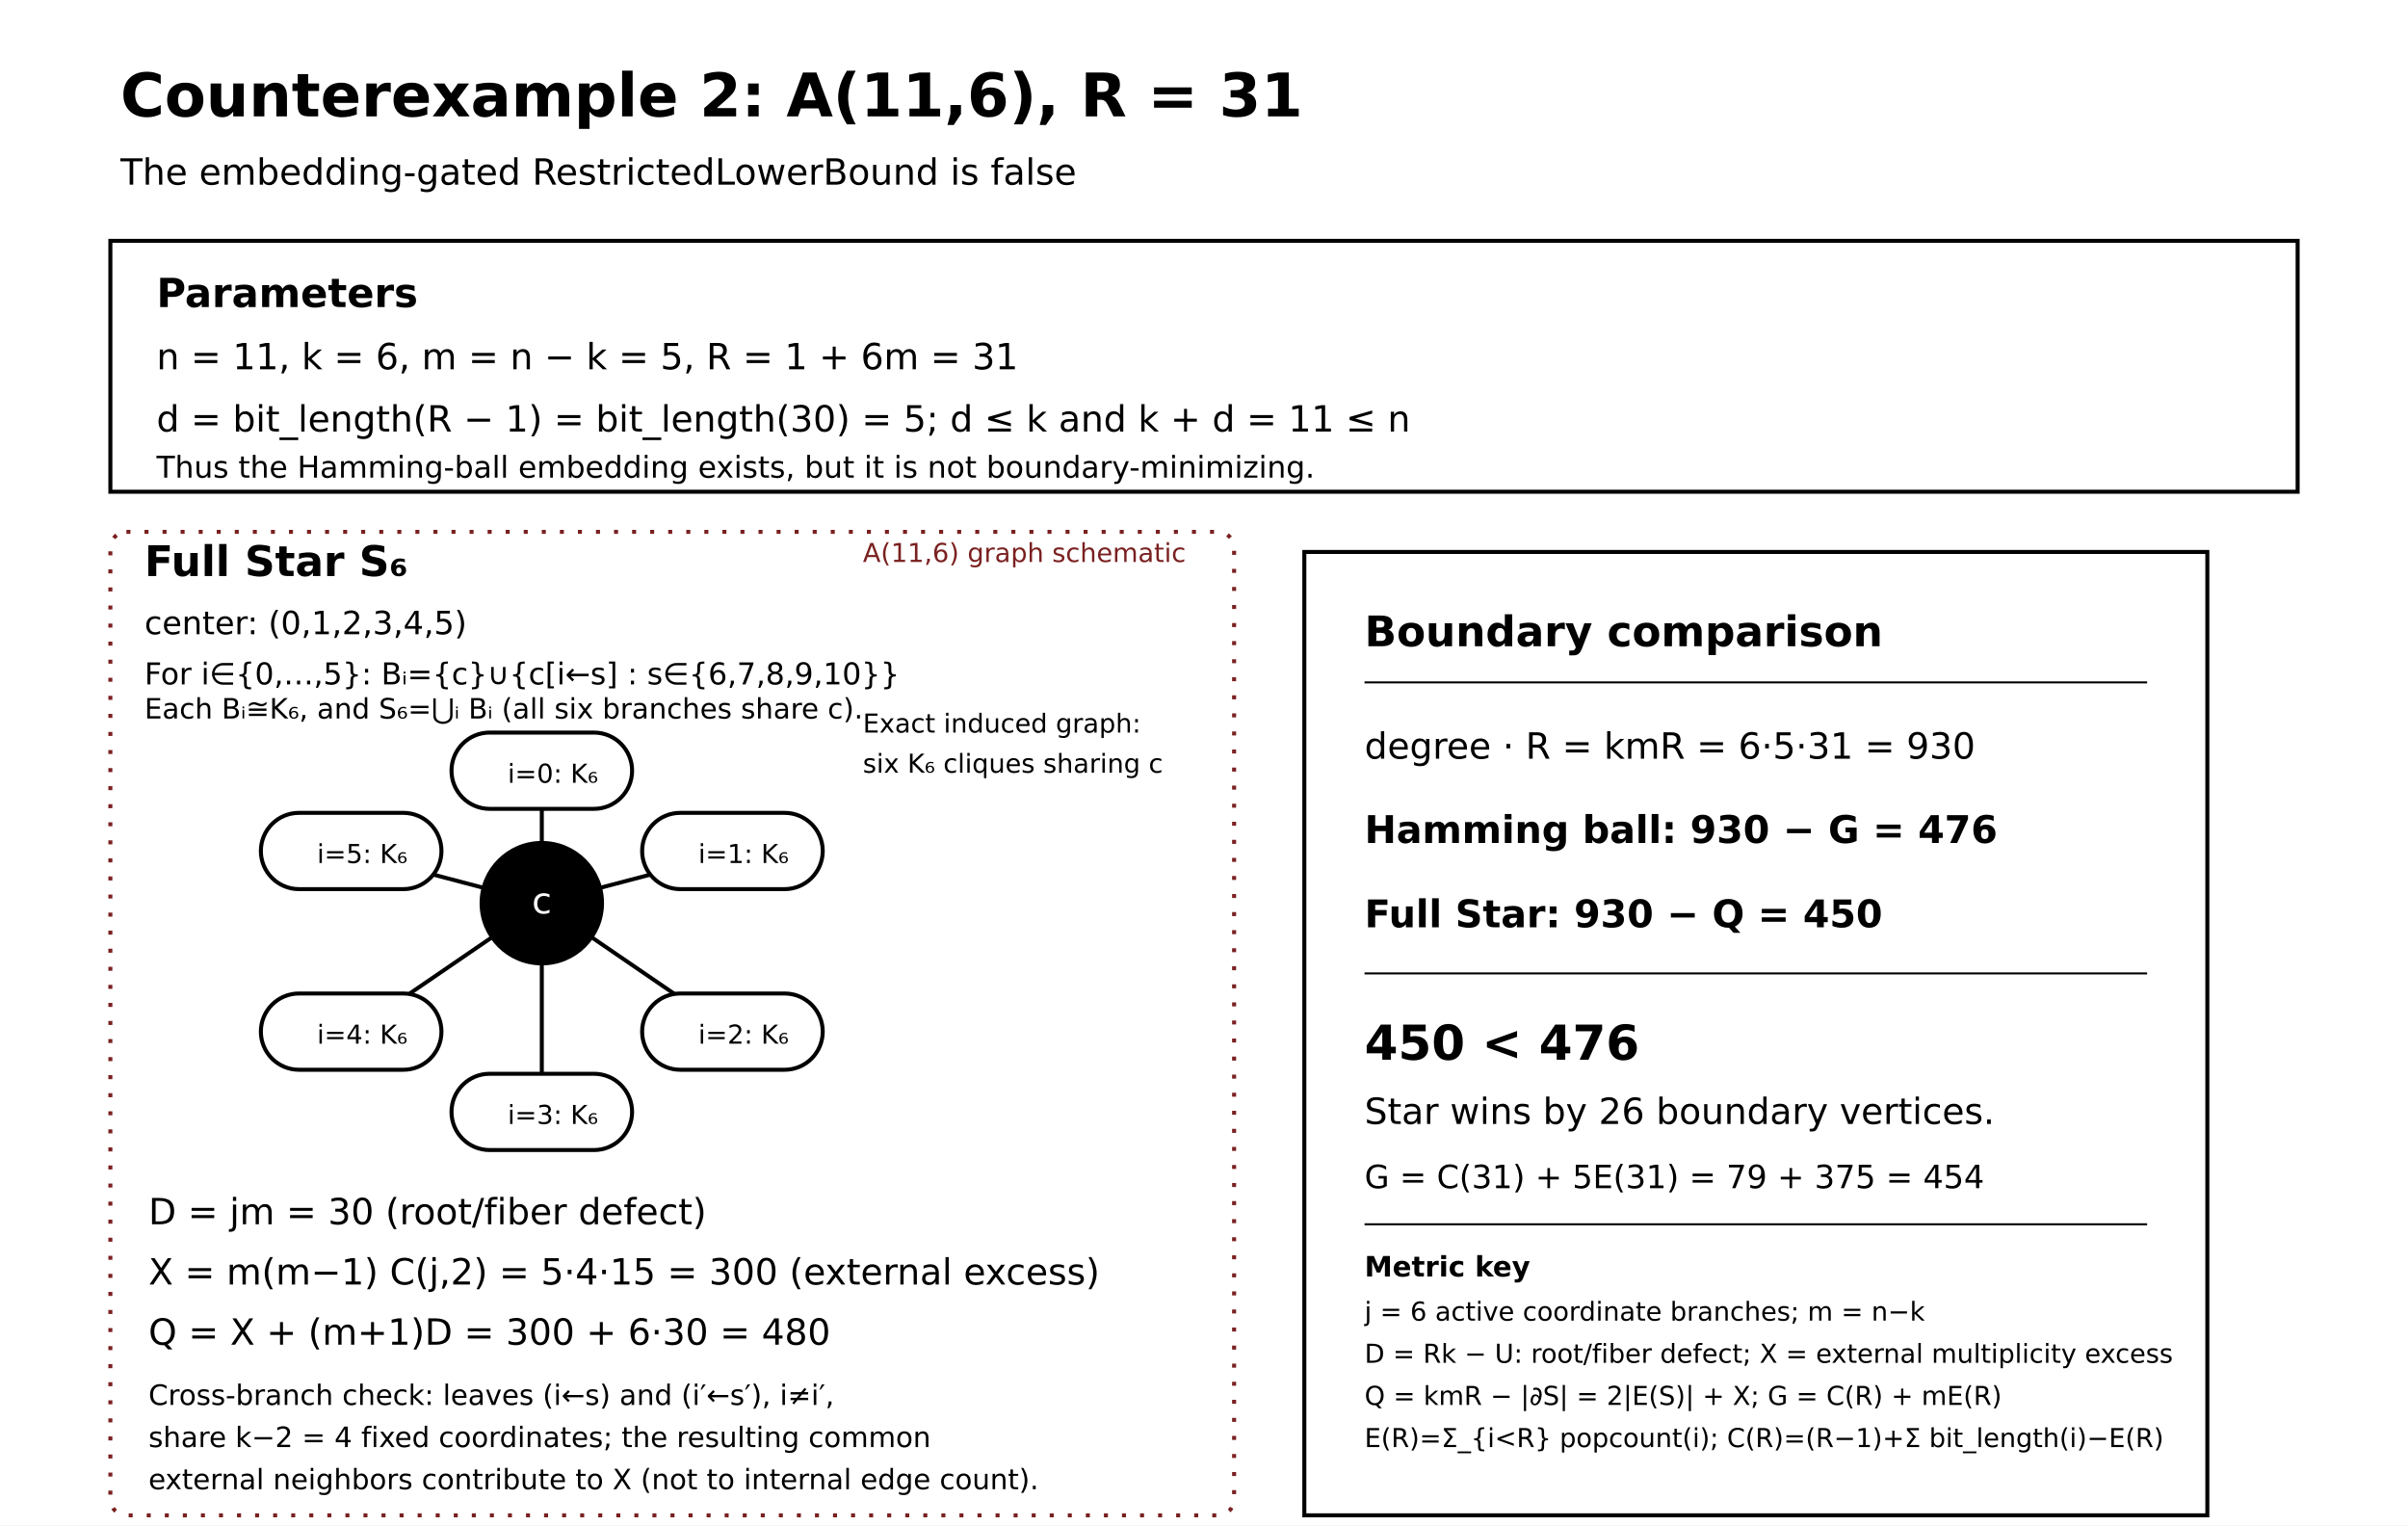
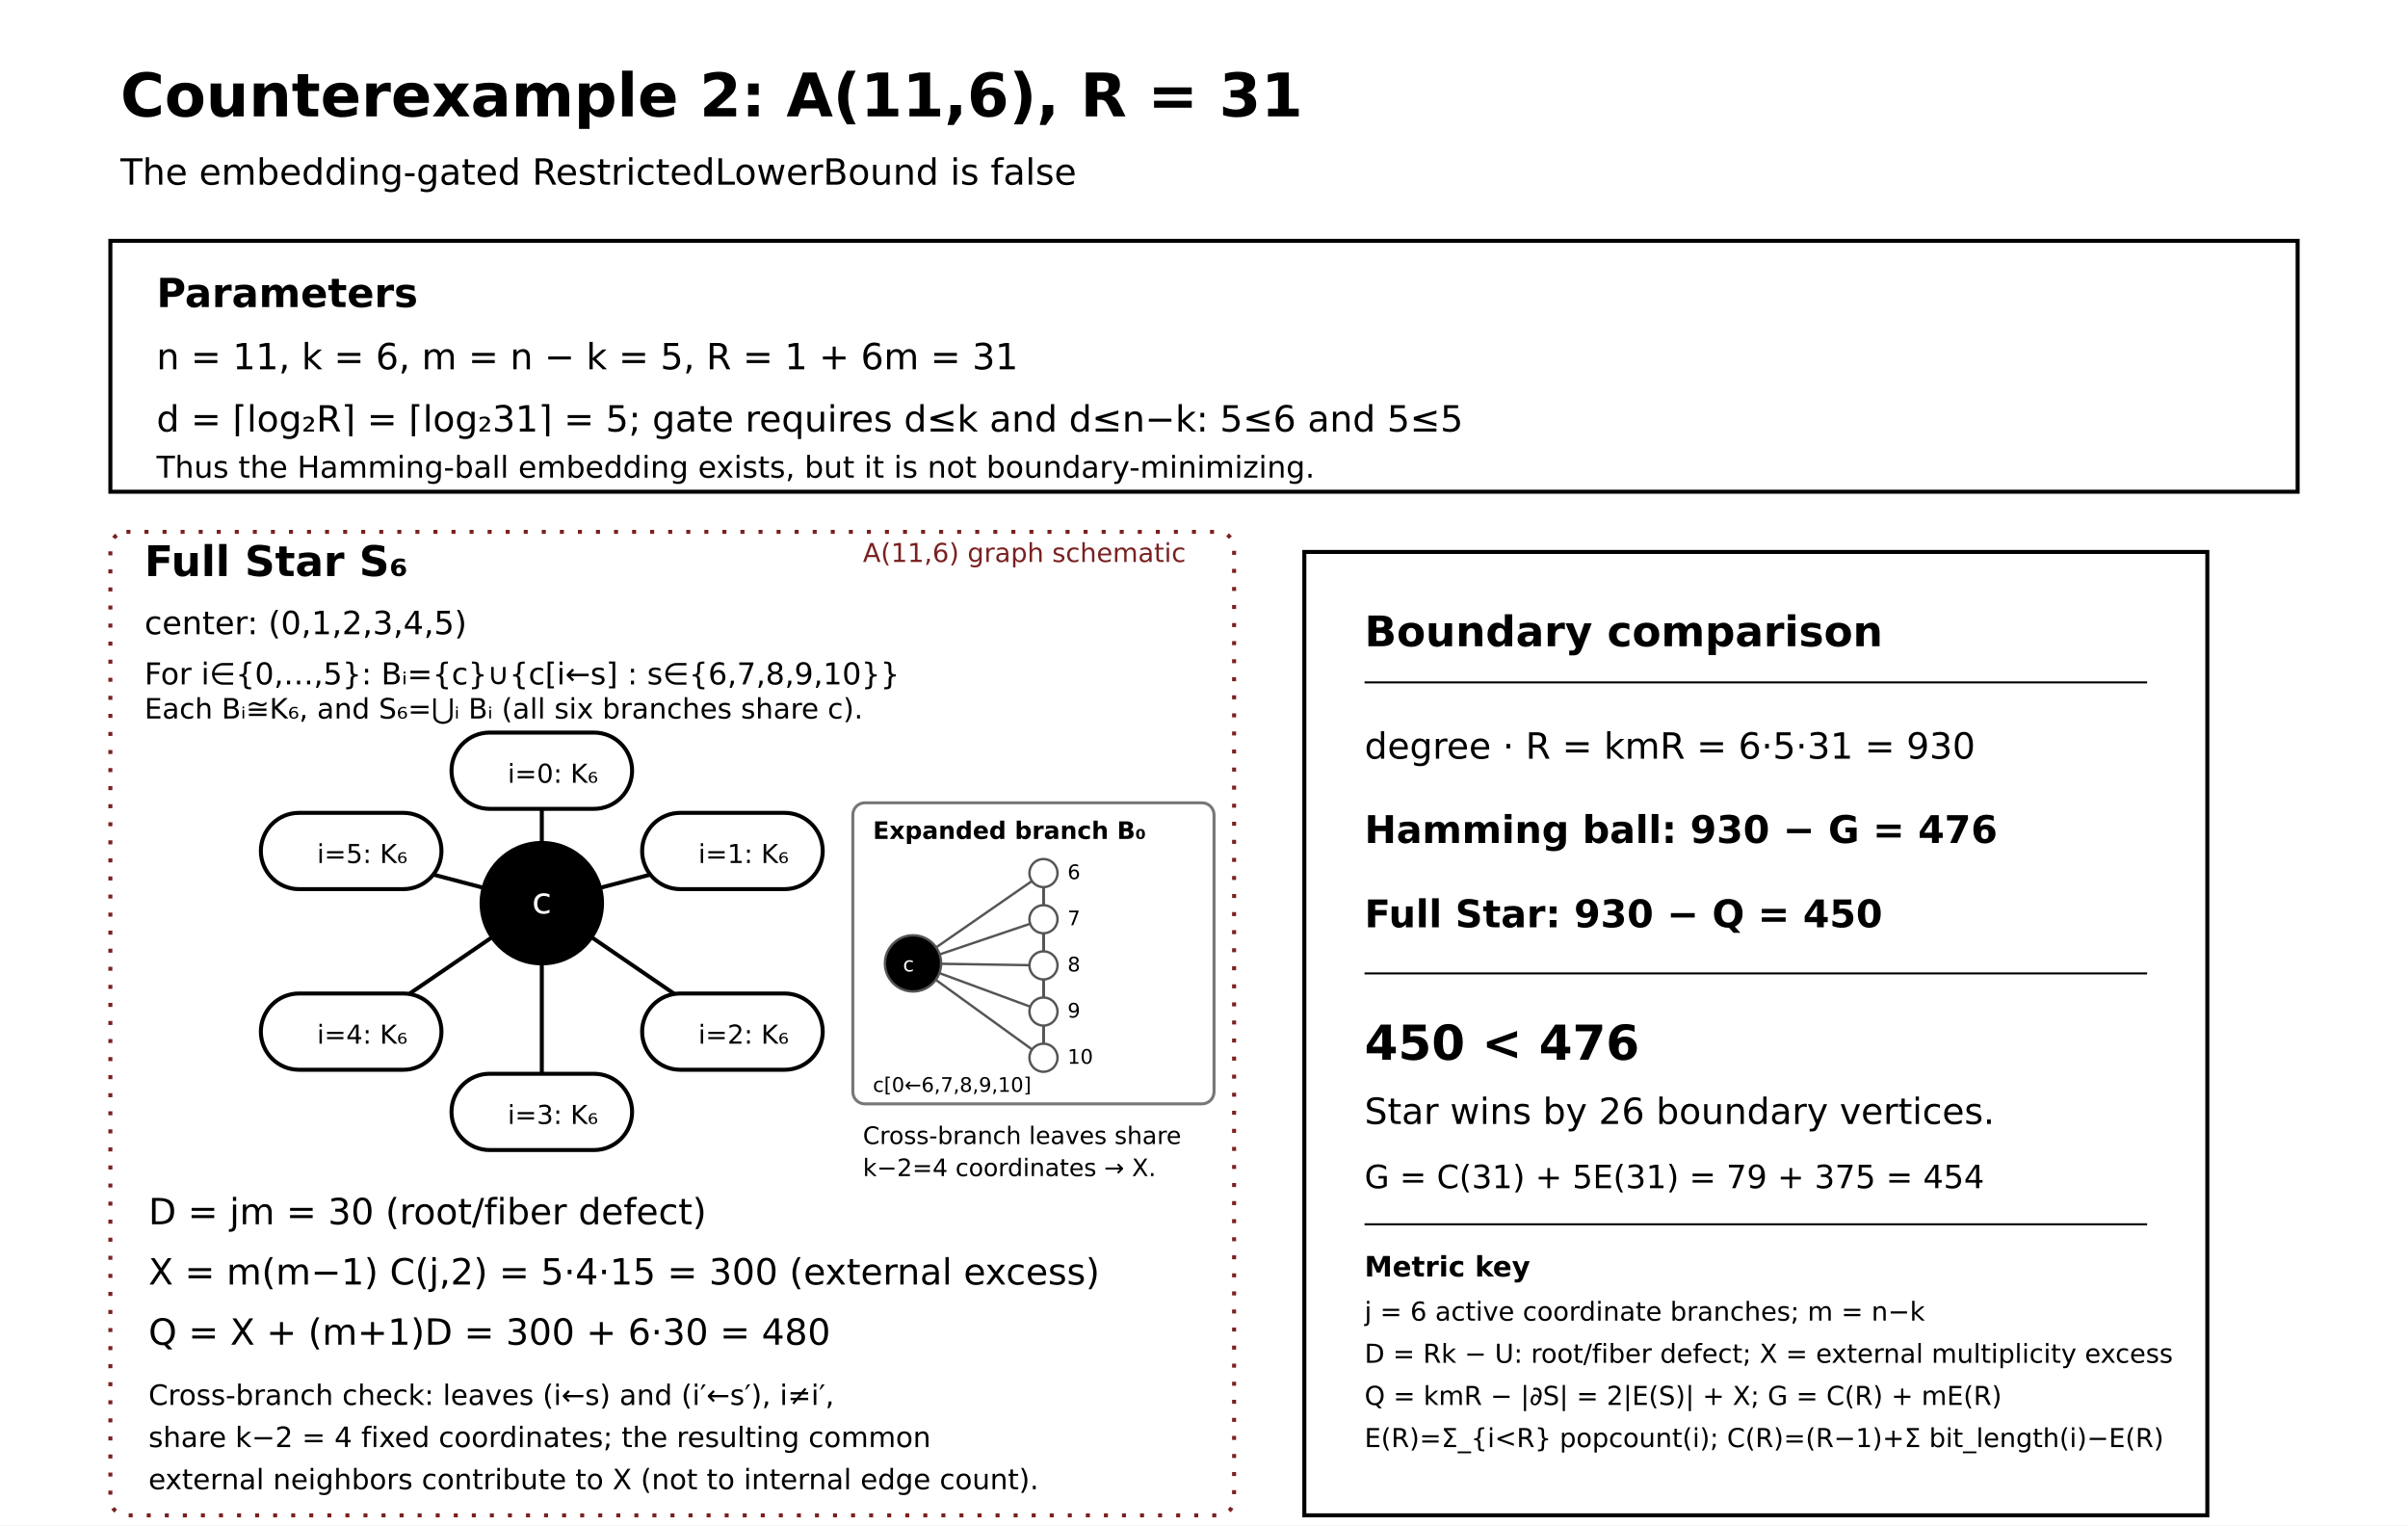
<svg xmlns="http://www.w3.org/2000/svg" width="1200" height="760" viewBox="0 0 1200 760">
  <rect width="1200" height="760" fill="white" />
  <g fill="black" font-family="DejaVu Sans, Arial, sans-serif">
    <text x="60" y="58" font-size="30" font-weight="bold">Counterexample 2: A(11,6), R = 31</text>
    <text x="60" y="92" font-size="18">The embedding-gated RestrictedLowerBound is false</text>
    <rect x="55" y="120" width="1090" height="125" fill="none" stroke="black" stroke-width="2" />
    <text x="78" y="153" font-size="20" font-weight="bold">Parameters</text>
    <text x="78" y="184" font-size="18">n = 11,  k = 6,  m = n − k = 5,  R = 1 + 6m = 31</text>
-     <text x="78" y="215" font-size="18">d = bit_length(R − 1) = bit_length(30) = 5;  d ≤ k and k + d = 11 ≤ n</text>
+     <text x="78" y="215" font-size="18">d = ⌈log₂R⌉ = ⌈log₂31⌉ = 5; gate requires d≤k and d≤n−k: 5≤6 and 5≤5</text>
    <text x="78" y="238" font-size="15">Thus the Hamming-ball embedding exists, but it is not boundary-minimizing.</text>
    <text x="72" y="287" font-size="21" font-weight="bold">Full Star S₆</text>
    <rect x="55" y="265" width="560" height="490" rx="8" fill="none" stroke="#7a2020" stroke-width="2" stroke-dasharray="2 7" />
    <text x="430" y="280" font-size="13" fill="#7a2020">A(11,6) graph schematic</text>
    <text x="72" y="316" font-size="16">center: (0,1,2,3,4,5)</text>
    <text x="72" y="341" font-size="15">For i∈{0,…,5}: Bᵢ={c}∪{c[i←s] : s∈{6,7,8,9,10}}</text>
    <text x="72" y="358" font-size="14">Each Bᵢ≅K₆, and S₆=⋃ᵢ Bᵢ (all six branches share c).</text>
    <g stroke="black" stroke-width="2" fill="white">
      <line x1="270" y1="450" x2="270" y2="385" />
      <line x1="270" y1="450" x2="365" y2="425" />
      <line x1="270" y1="450" x2="365" y2="515" />
      <line x1="270" y1="450" x2="270" y2="555" />
      <line x1="270" y1="450" x2="175" y2="515" />
      <line x1="270" y1="450" x2="175" y2="425" />
      <rect x="225" y="365" width="90" height="38" rx="19" />
      <rect x="320" y="405" width="90" height="38" rx="19" />
      <rect x="320" y="495" width="90" height="38" rx="19" />
      <rect x="225" y="535" width="90" height="38" rx="19" />
      <rect x="130" y="495" width="90" height="38" rx="19" />
      <rect x="130" y="405" width="90" height="38" rx="19" />
      <circle cx="270" cy="450" r="30" fill="black" />
    </g>
    <text x="270" y="450" text-anchor="middle" dominant-baseline="middle" font-size="18" fill="white">c</text>
    <text x="253" y="390" font-size="13">i=0: K₆</text>
    <text x="348" y="430" font-size="13">i=1: K₆</text>
    <text x="348" y="520" font-size="13">i=2: K₆</text>
    <text x="253" y="560" font-size="13">i=3: K₆</text>
    <text x="158" y="520" font-size="13">i=4: K₆</text>
    <text x="158" y="430" font-size="13">i=5: K₆</text>
-     <text x="430" y="365" font-size="13">Exact induced graph:</text>
-     <text x="430" y="385" font-size="13">six K₆ cliques sharing c</text>
+     <rect x="425" y="400" width="180" height="150" rx="6" fill="none" stroke="#777" stroke-width="1.5" />
+     <text x="435" y="418" font-size="12" font-weight="bold">Expanded branch B₀</text>
+     <g stroke="#555" stroke-width="1.2" fill="white">
+       <line x1="455" y1="480" x2="520" y2="435" />
+       <line x1="455" y1="480" x2="520" y2="458" />
+       <line x1="455" y1="480" x2="520" y2="481" />
+       <line x1="455" y1="480" x2="520" y2="504" />
+       <line x1="455" y1="480" x2="520" y2="527" />
+       <line x1="520" y1="435" x2="520" y2="458" />
+       <line x1="520" y1="435" x2="520" y2="481" />
+       <line x1="520" y1="435" x2="520" y2="504" />
+       <line x1="520" y1="435" x2="520" y2="527" />
+       <line x1="520" y1="458" x2="520" y2="481" />
+       <line x1="520" y1="458" x2="520" y2="504" />
+       <line x1="520" y1="458" x2="520" y2="527" />
+       <line x1="520" y1="481" x2="520" y2="504" />
+       <line x1="520" y1="481" x2="520" y2="527" />
+       <line x1="520" y1="504" x2="520" y2="527" />
+       <circle cx="455" cy="480" r="14" fill="black" />
+       <circle cx="520" cy="435" r="7" />
+       <circle cx="520" cy="458" r="7" />
+       <circle cx="520" cy="481" r="7" />
+       <circle cx="520" cy="504" r="7" />
+       <circle cx="520" cy="527" r="7" />
+     </g>
+     <text x="450" y="484" font-size="10" fill="white">c</text>
+     <text x="532" y="438" font-size="10">6</text>
+     <text x="532" y="461" font-size="10">7</text>
+     <text x="532" y="484" font-size="10">8</text>
+     <text x="532" y="507" font-size="10">9</text>
+     <text x="532" y="530" font-size="10">10</text>
+     <text x="435" y="544" font-size="10">c[0←6,7,8,9,10]</text>
+     <text x="430" y="570" font-size="12">Cross-branch leaves share</text>
+     <text x="430" y="586" font-size="12">k−2=4 coordinates → X.</text>
    <text x="74" y="610" font-size="18">D = jm = 30  (root/fiber defect)</text>
    <text x="74" y="640" font-size="18">X = m(m−1) C(j,2) = 5·4·15 = 300  (external excess)</text>
    <text x="74" y="670" font-size="18">Q = X + (m+1)D = 300 + 6·30 = 480</text>
    <text x="74" y="700" font-size="14">Cross-branch check: leaves (i←s) and (i′←s′), i≠i′,</text>
    <text x="74" y="721" font-size="14">share k−2 = 4 fixed coordinates; the resulting common</text>
    <text x="74" y="742" font-size="14">external neighbors contribute to X (not to internal edge count).</text>
    <rect x="650" y="275" width="450" height="480" fill="none" stroke="black" stroke-width="2" />
    <text x="680" y="322" font-size="21" font-weight="bold">Boundary comparison</text>
    <line x1="680" y1="340" x2="1070" y2="340" stroke="black" />
    <text x="680" y="378" font-size="18">degree · R = kmR = 6·5·31 = 930</text>
    <text x="680" y="420" font-size="19" font-weight="bold">Hamming ball: 930 − G = 476</text>
    <text x="680" y="462" font-size="19" font-weight="bold">Full Star:     930 − Q = 450</text>
    <line x1="680" y1="485" x2="1070" y2="485" stroke="black" />
    <text x="680" y="528" font-size="24" font-weight="bold">450 &lt; 476</text>
    <text x="680" y="560" font-size="18">Star wins by 26 boundary vertices.</text>
    <text x="680" y="592" font-size="16">G = C(31) + 5E(31) = 79 + 375 = 454</text>
    <line x1="680" y1="610" x2="1070" y2="610" stroke="black" />
    <text x="680" y="636" font-size="14" font-weight="bold">Metric key</text>
    <text x="680" y="658" font-size="13">j = 6 active coordinate branches; m = n−k</text>
    <text x="680" y="679" font-size="13">D = Rk − U: root/fiber defect; X = external multiplicity excess</text>
    <text x="680" y="700" font-size="13">Q = kmR − |∂S| = 2|E(S)| + X;  G = C(R) + mE(R)</text>
    <text x="680" y="721" font-size="13">E(R)=Σ_{i&lt;R} popcount(i);  C(R)=(R−1)+Σ bit_length(i)−E(R)</text>
  </g>
</svg>
